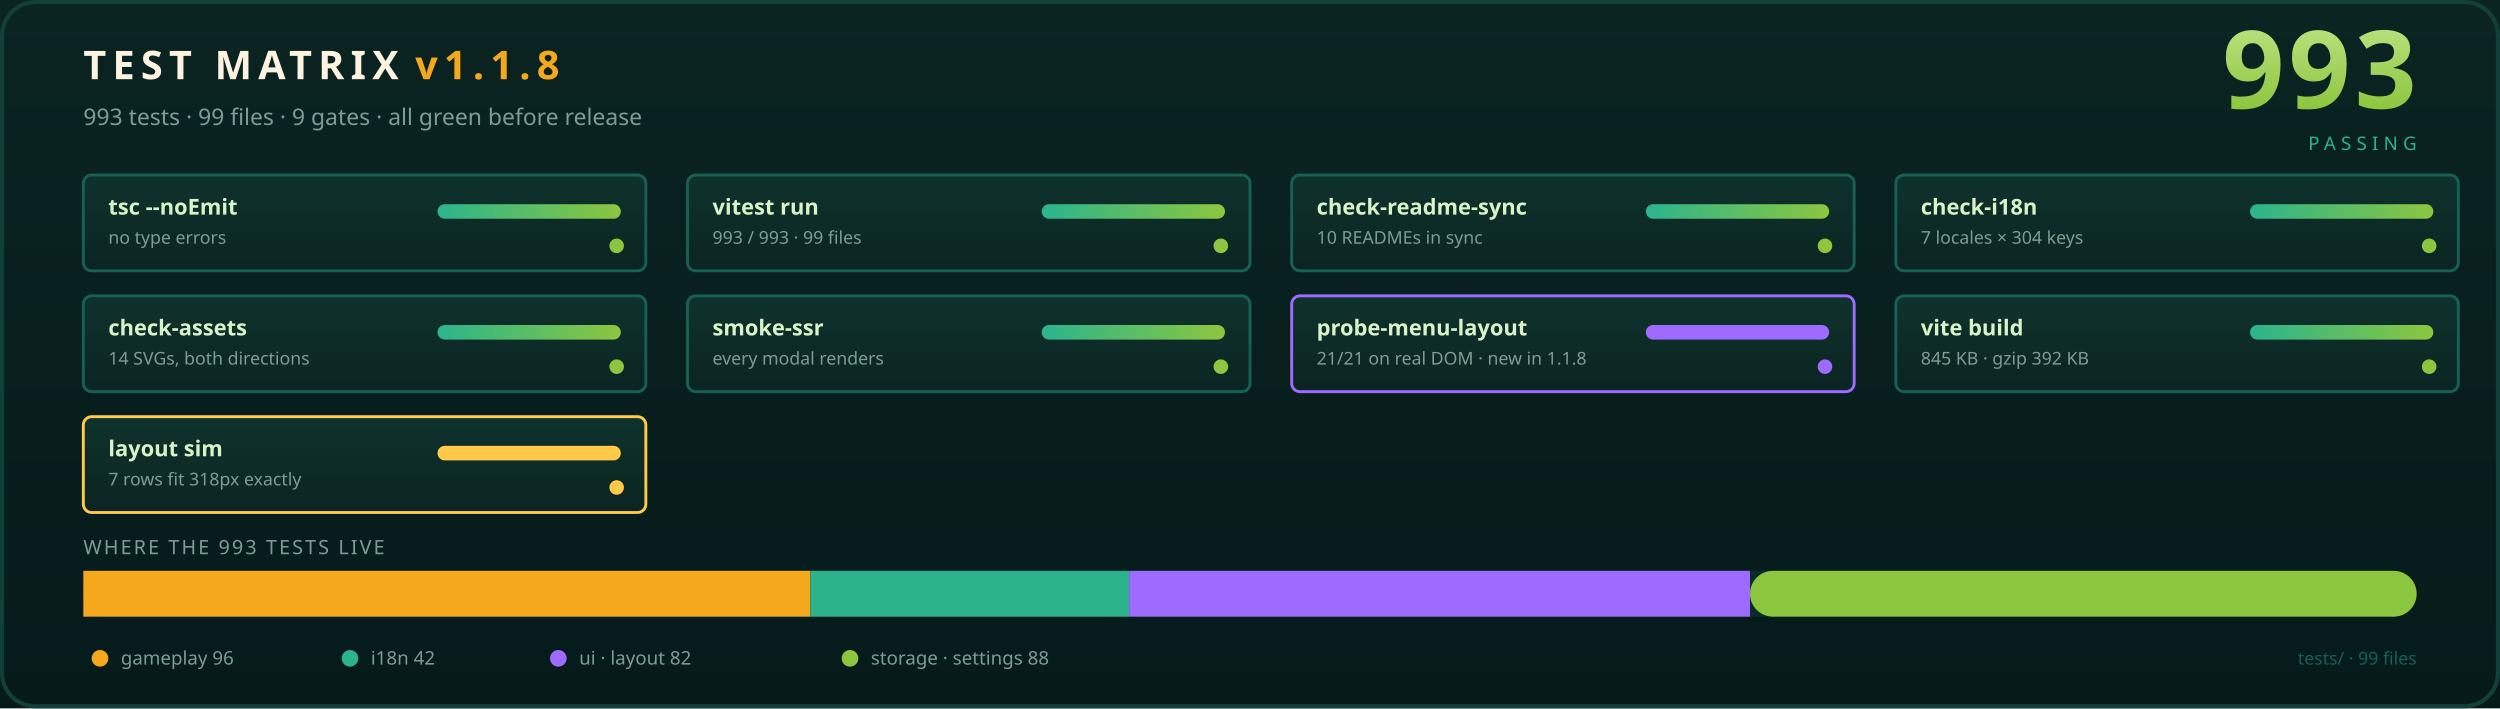
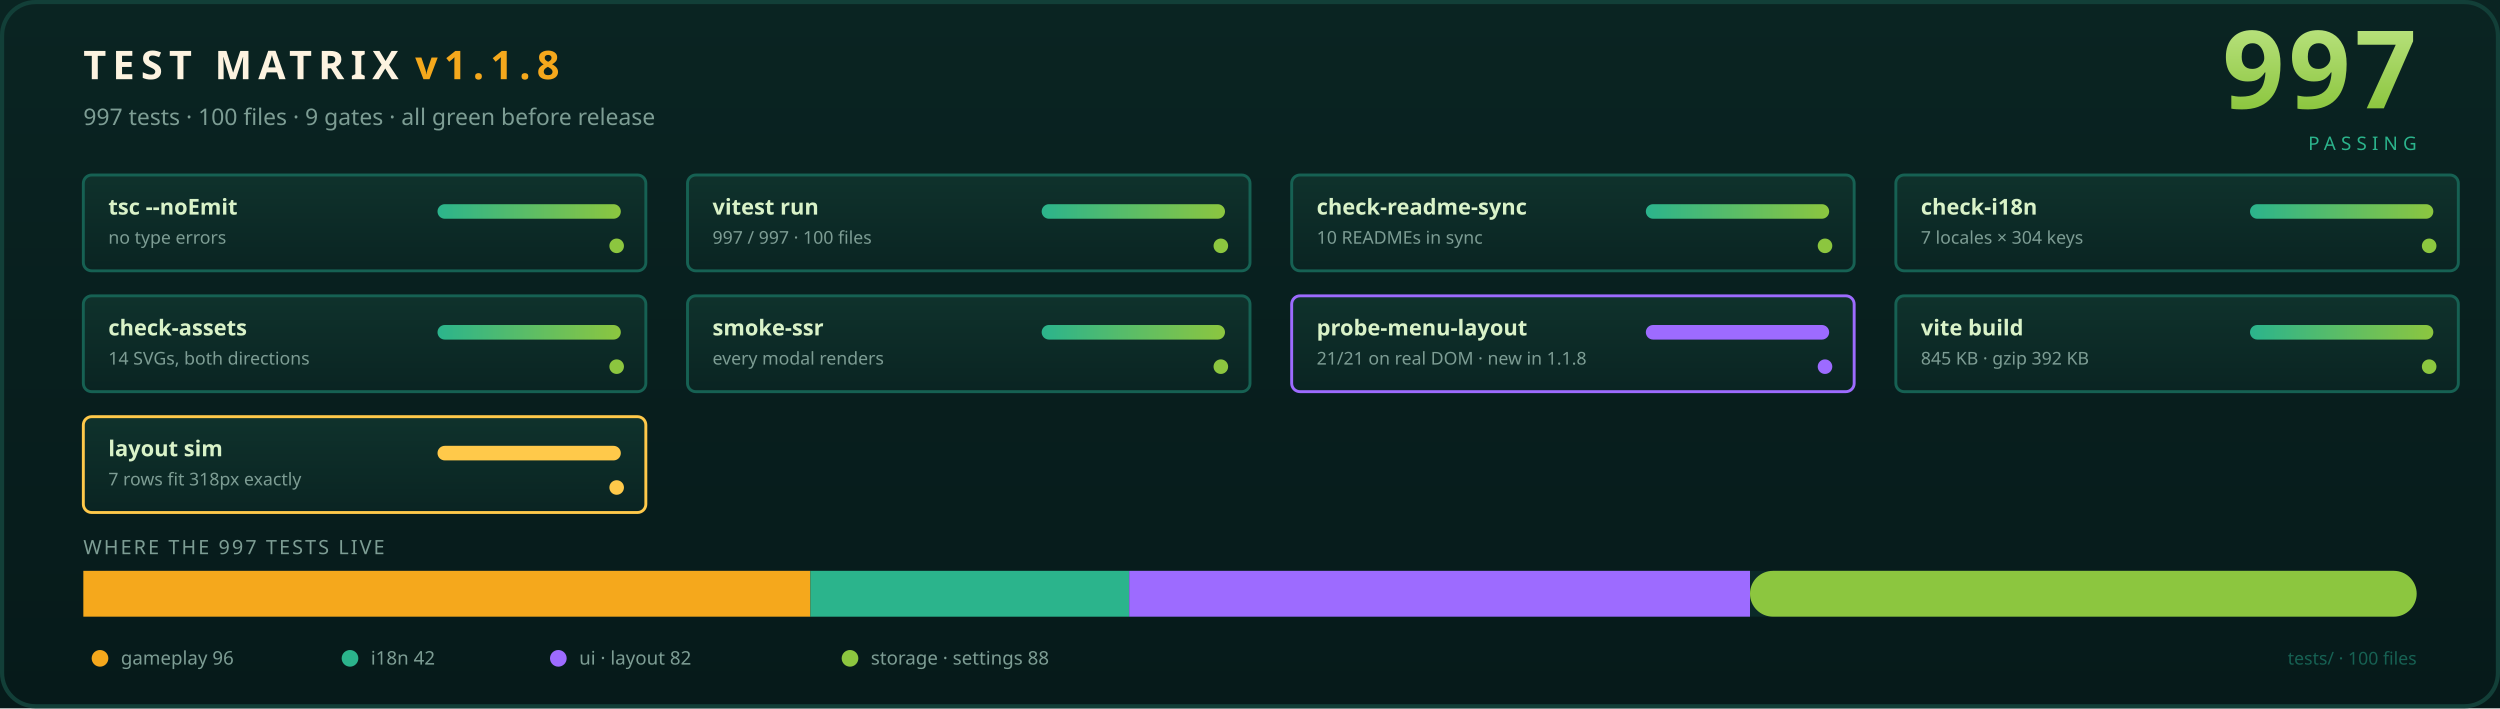
- <svg xmlns="http://www.w3.org/2000/svg" viewBox="0 0 1200 340" role="img" aria-label="Ma trận kiểm thử Lọ Chéo v1.1.8 — 993 test trên 99 file, 9 cổng kiểm tra, phân bố theo nhóm (hoạt họa SMIL)">
+ <svg xmlns="http://www.w3.org/2000/svg" viewBox="0 0 1200 340" role="img" aria-label="Ma trận kiểm thử Lọ Chéo v1.1.8 — 997 test trên 100 file, 9 cổng kiểm tra, phân bố theo nhóm (hoạt họa SMIL)">
  <defs>
    <filter id="tm-glow" x="-40%" y="-40%" width="180%" height="180%">
      <feGaussianBlur stdDeviation="4" result="b" />
      <feMerge>
        <feMergeNode in="b" />
        <feMergeNode in="SourceGraphic" />
      </feMerge>
    </filter>
    <linearGradient id="tmBg" x1="0" y1="0" x2="0" y2="1">
      <stop offset="0" stop-color="#0a2422" />
      <stop offset="1" stop-color="#061a1a" />
    </linearGradient>
    <linearGradient id="tmCard" x1="0" y1="0" x2="0" y2="1">
      <stop offset="0" stop-color="#0f322c" />
      <stop offset="1" stop-color="#0a2422" />
    </linearGradient>
    <linearGradient id="tmBar" x1="0" y1="0" x2="1" y2="0">
      <stop offset="0" stop-color="#2bb48c" />
      <stop offset="1" stop-color="#8cc63f" />
    </linearGradient>
    <linearGradient id="tmBig" x1="0" y1="0" x2="0" y2="1">
      <stop offset="0" stop-color="#b6e07a" />
      <stop offset="1" stop-color="#8cc63f" />
    </linearGradient>
  </defs>
  <rect width="1200" height="340" fill="url(#tmBg)" />
  <rect x="1" y="1" width="1198" height="338" rx="16" fill="none" stroke="#123f38" stroke-width="2" />
  <text x="40" y="38" font-family="'Arial Black','Bungee',sans-serif" font-weight="900" font-size="19" letter-spacing="3" fill="#fdf3e0">TEST MATRIX <tspan fill="#f5a81c">v1.1.8</tspan>
  </text>
-   <text x="40" y="60" font-family="system-ui,sans-serif" font-size="11" fill="#7d9d94">993 tests · 99 files · 9 gates · all green before release</text>
-   <text x="1160" y="52" text-anchor="end" font-family="'Arial Black','Bungee',sans-serif" font-weight="900" font-size="52" fill="url(#tmBig)" letter-spacing="2">993</text>
+   <text x="40" y="60" font-family="system-ui,sans-serif" font-size="11" fill="#7d9d94">997 tests · 100 files · 9 gates · all green before release</text>
+   <text x="1160" y="52" text-anchor="end" font-family="'Arial Black','Bungee',sans-serif" font-weight="900" font-size="52" fill="url(#tmBig)" letter-spacing="2">997</text>
  <text x="1160" y="72" text-anchor="end" font-family="system-ui,sans-serif" font-size="9" letter-spacing="2.5" fill="#2bb48c">PASSING</text>
  <g font-family="system-ui,sans-serif">
    <g transform="translate(40,84)">
      <rect width="270" height="46" rx="4" fill="url(#tmCard)" stroke="#166153" stroke-width="1.4" />
      <text x="12" y="19" font-size="10.5" fill="#d9f2c8" font-weight="700">tsc --noEmit</text>
      <text x="12" y="33" font-size="8.5" fill="#7d9d94">no type errors</text>
      <rect x="170" y="14" width="88" height="7" rx="3.5" fill="#0b2a28" />
      <rect x="170" y="14" width="88" height="7" rx="3.5" fill="url(#tmBar)">
        <animate attributeName="opacity" values="0.6;1;1;0.6" dur="9s" repeatCount="indefinite" />
      </rect>
      <circle cx="256" cy="34" r="3.5" fill="#8cc63f">
        <animate attributeName="opacity" values="1;0.3;1" dur="2.4s" repeatCount="indefinite" />
      </circle>
    </g>
    <g transform="translate(330,84)">
      <rect width="270" height="46" rx="4" fill="url(#tmCard)" stroke="#166153" stroke-width="1.4" />
      <text x="12" y="19" font-size="10.5" fill="#d9f2c8" font-weight="700">vitest run</text>
-       <text x="12" y="33" font-size="8.5" fill="#7d9d94">993 / 993 · 99 files</text>
+       <text x="12" y="33" font-size="8.5" fill="#7d9d94">997 / 997 · 100 files</text>
      <rect x="170" y="14" width="88" height="7" rx="3.5" fill="#0b2a28" />
      <rect x="170" y="14" width="88" height="7" rx="3.5" fill="url(#tmBar)">
        <animate attributeName="opacity" values="0.6;1;1;0.6" dur="9s" begin="0.6s" repeatCount="indefinite" />
      </rect>
      <circle cx="256" cy="34" r="3.5" fill="#8cc63f">
        <animate attributeName="opacity" values="1;0.3;1" dur="2.4s" begin="0.3s" repeatCount="indefinite" />
      </circle>
    </g>
    <g transform="translate(620,84)">
      <rect width="270" height="46" rx="4" fill="url(#tmCard)" stroke="#166153" stroke-width="1.4" />
      <text x="12" y="19" font-size="10.5" fill="#d9f2c8" font-weight="700">check-readme-sync</text>
      <text x="12" y="33" font-size="8.5" fill="#7d9d94">10 READMEs in sync</text>
      <rect x="170" y="14" width="88" height="7" rx="3.5" fill="#0b2a28" />
      <rect x="170" y="14" width="88" height="7" rx="3.5" fill="url(#tmBar)">
        <animate attributeName="opacity" values="0.6;1;1;0.6" dur="9s" begin="1.2s" repeatCount="indefinite" />
      </rect>
      <circle cx="256" cy="34" r="3.5" fill="#8cc63f">
        <animate attributeName="opacity" values="1;0.3;1" dur="2.4s" begin="0.6s" repeatCount="indefinite" />
      </circle>
    </g>
    <g transform="translate(910,84)">
      <rect width="270" height="46" rx="4" fill="url(#tmCard)" stroke="#166153" stroke-width="1.4" />
      <text x="12" y="19" font-size="10.5" fill="#d9f2c8" font-weight="700">check-i18n</text>
      <text x="12" y="33" font-size="8.5" fill="#7d9d94">7 locales × 304 keys</text>
      <rect x="170" y="14" width="88" height="7" rx="3.5" fill="#0b2a28" />
      <rect x="170" y="14" width="88" height="7" rx="3.5" fill="url(#tmBar)">
        <animate attributeName="opacity" values="0.6;1;1;0.6" dur="9s" begin="1.8s" repeatCount="indefinite" />
      </rect>
      <circle cx="256" cy="34" r="3.5" fill="#8cc63f">
        <animate attributeName="opacity" values="1;0.3;1" dur="2.4s" begin="0.9s" repeatCount="indefinite" />
      </circle>
    </g>
    <g transform="translate(40,142)">
      <rect width="270" height="46" rx="4" fill="url(#tmCard)" stroke="#166153" stroke-width="1.4" />
      <text x="12" y="19" font-size="10.5" fill="#d9f2c8" font-weight="700">check-assets</text>
      <text x="12" y="33" font-size="8.5" fill="#7d9d94">14 SVGs, both directions</text>
      <rect x="170" y="14" width="88" height="7" rx="3.5" fill="#0b2a28" />
      <rect x="170" y="14" width="88" height="7" rx="3.5" fill="url(#tmBar)">
        <animate attributeName="opacity" values="0.6;1;1;0.6" dur="9s" begin="2.4s" repeatCount="indefinite" />
      </rect>
      <circle cx="256" cy="34" r="3.5" fill="#8cc63f">
        <animate attributeName="opacity" values="1;0.3;1" dur="2.4s" begin="1.2s" repeatCount="indefinite" />
      </circle>
    </g>
    <g transform="translate(330,142)">
      <rect width="270" height="46" rx="4" fill="url(#tmCard)" stroke="#166153" stroke-width="1.4" />
      <text x="12" y="19" font-size="10.5" fill="#d9f2c8" font-weight="700">smoke-ssr</text>
      <text x="12" y="33" font-size="8.5" fill="#7d9d94">every modal renders</text>
      <rect x="170" y="14" width="88" height="7" rx="3.5" fill="#0b2a28" />
      <rect x="170" y="14" width="88" height="7" rx="3.5" fill="url(#tmBar)">
        <animate attributeName="opacity" values="0.6;1;1;0.6" dur="9s" begin="3s" repeatCount="indefinite" />
      </rect>
      <circle cx="256" cy="34" r="3.5" fill="#8cc63f">
        <animate attributeName="opacity" values="1;0.3;1" dur="2.4s" begin="1.5s" repeatCount="indefinite" />
      </circle>
    </g>
    <g transform="translate(620,142)">
      <rect width="270" height="46" rx="4" fill="url(#tmCard)" stroke="#9d6bff" stroke-width="1.4" />
      <text x="12" y="19" font-size="10.5" fill="#d9f2c8" font-weight="700">probe-menu-layout</text>
      <text x="12" y="33" font-size="8.5" fill="#7d9d94">21/21 on real DOM · new in 1.1.8</text>
      <rect x="170" y="14" width="88" height="7" rx="3.5" fill="#0b2a28" />
      <rect x="170" y="14" width="88" height="7" rx="3.5" fill="#9d6bff" />
      <circle cx="256" cy="34" r="3.5" fill="#9d6bff">
        <animate attributeName="opacity" values="1;0.3;1" dur="2.4s" begin="1.8s" repeatCount="indefinite" />
      </circle>
    </g>
    <g transform="translate(910,142)">
      <rect width="270" height="46" rx="4" fill="url(#tmCard)" stroke="#166153" stroke-width="1.4" />
      <text x="12" y="19" font-size="10.5" fill="#d9f2c8" font-weight="700">vite build</text>
      <text x="12" y="33" font-size="8.5" fill="#7d9d94">845 KB · gzip 392 KB</text>
      <rect x="170" y="14" width="88" height="7" rx="3.5" fill="#0b2a28" />
      <rect x="170" y="14" width="88" height="7" rx="3.5" fill="url(#tmBar)">
        <animate attributeName="opacity" values="0.6;1;1;0.6" dur="9s" begin="4.2s" repeatCount="indefinite" />
      </rect>
      <circle cx="256" cy="34" r="3.5" fill="#8cc63f">
        <animate attributeName="opacity" values="1;0.3;1" dur="2.4s" begin="2.1s" repeatCount="indefinite" />
      </circle>
    </g>
    <g transform="translate(40,200)">
      <rect width="270" height="46" rx="4" fill="url(#tmCard)" stroke="#ffc94a" stroke-width="1.4" />
      <text x="12" y="19" font-size="10.5" fill="#d9f2c8" font-weight="700">layout sim</text>
      <text x="12" y="33" font-size="8.5" fill="#7d9d94">7 rows fit 318px exactly</text>
      <rect x="170" y="14" width="88" height="7" rx="3.5" fill="#0b2a28" />
      <rect x="170" y="14" width="88" height="7" rx="3.5" fill="#ffc94a" />
      <circle cx="256" cy="34" r="3.5" fill="#ffc94a">
        <animate attributeName="opacity" values="1;0.3;1" dur="2.4s" begin="2.4s" repeatCount="indefinite" />
      </circle>
    </g>
  </g>
-   <text x="40" y="266" font-family="system-ui,sans-serif" font-size="9.5" letter-spacing="1" fill="#7d9d94">WHERE THE 993 TESTS LIVE</text>
+   <text x="40" y="266" font-family="system-ui,sans-serif" font-size="9.5" letter-spacing="1" fill="#7d9d94">WHERE THE 997 TESTS LIVE</text>
  <g transform="translate(40,274)">
    <rect width="1120" height="22" rx="11" fill="#0b2a28" />
    <rect x="0" y="0" width="349" height="22" fill="#f5a81c">
      <animate attributeName="opacity" values="0.55;1;1;0.55" dur="9s" begin="0s" repeatCount="indefinite" />
    </rect>
    <rect x="349" y="0" width="153" height="22" fill="#2bb48c">
      <animate attributeName="opacity" values="0.55;1;1;0.55" dur="9s" begin="0.8s" repeatCount="indefinite" />
    </rect>
    <rect x="502" y="0" width="298" height="22" fill="#9d6bff">
      <animate attributeName="opacity" values="0.55;1;1;0.55" dur="9s" begin="1.6s" repeatCount="indefinite" />
    </rect>
    <rect x="800" y="0" width="320" height="22" rx="11" fill="#8cc63f">
      <animate attributeName="opacity" values="0.55;1;1;0.55" dur="9s" begin="2.4s" repeatCount="indefinite" />
    </rect>
  </g>
  <g font-family="system-ui,sans-serif" font-size="9" fill="#7d9d94">
    <circle cx="48" cy="316" r="4" fill="#f5a81c" />
    <text x="58" y="319">gameplay 96</text>
    <circle cx="168" cy="316" r="4" fill="#2bb48c" />
    <text x="178" y="319">i18n 42</text>
    <circle cx="268" cy="316" r="4" fill="#9d6bff" />
    <text x="278" y="319">ui · layout 82</text>
    <circle cx="408" cy="316" r="4" fill="#8cc63f" />
    <text x="418" y="319">storage · settings 88</text>
  </g>
-   <text x="1160" y="319" text-anchor="end" font-family="system-ui,sans-serif" font-size="8.5" fill="#166153">tests/ · 99 files</text>
+   <text x="1160" y="319" text-anchor="end" font-family="system-ui,sans-serif" font-size="8.5" fill="#166153">tests/ · 100 files</text>
</svg>
